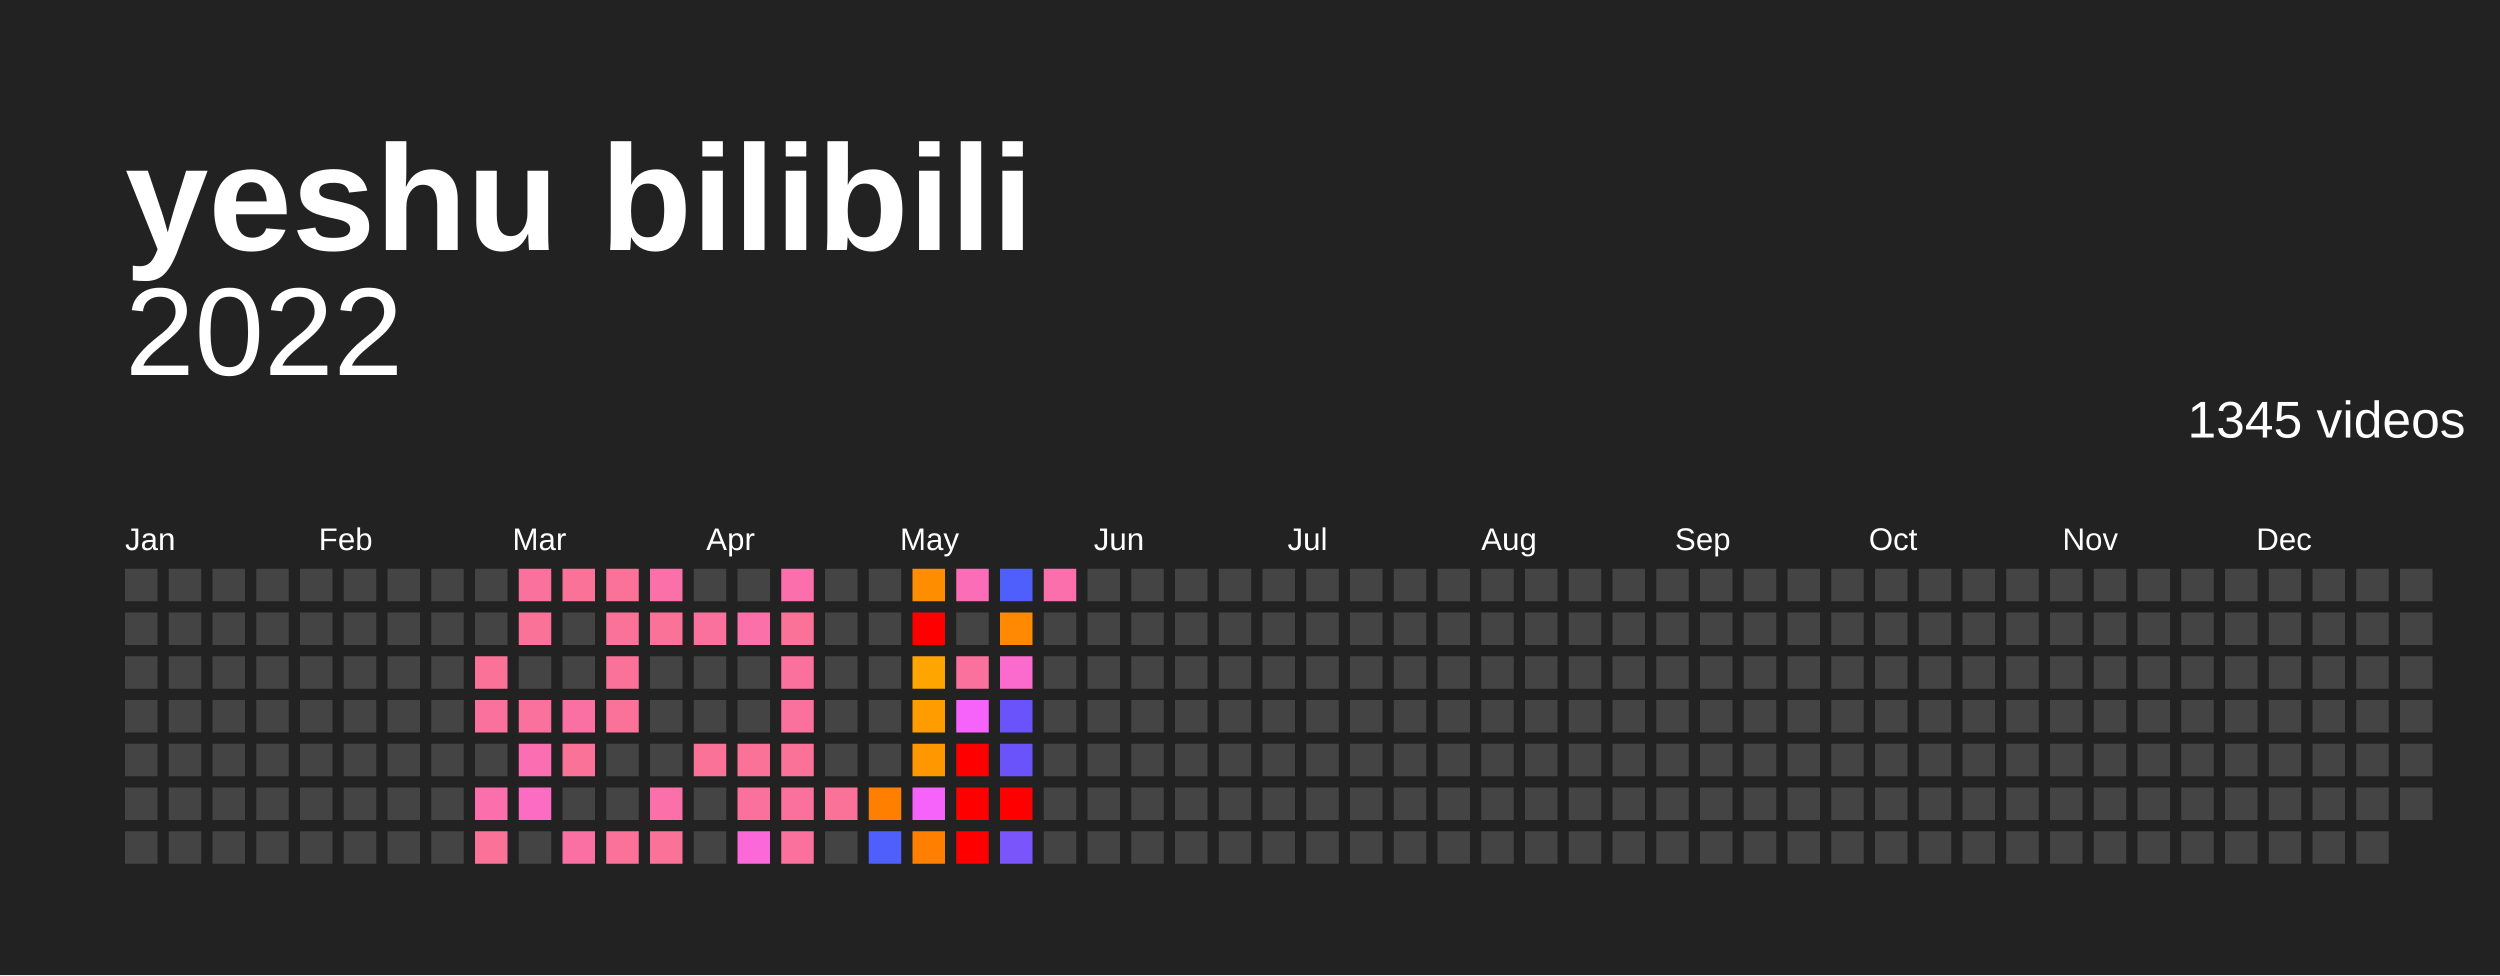
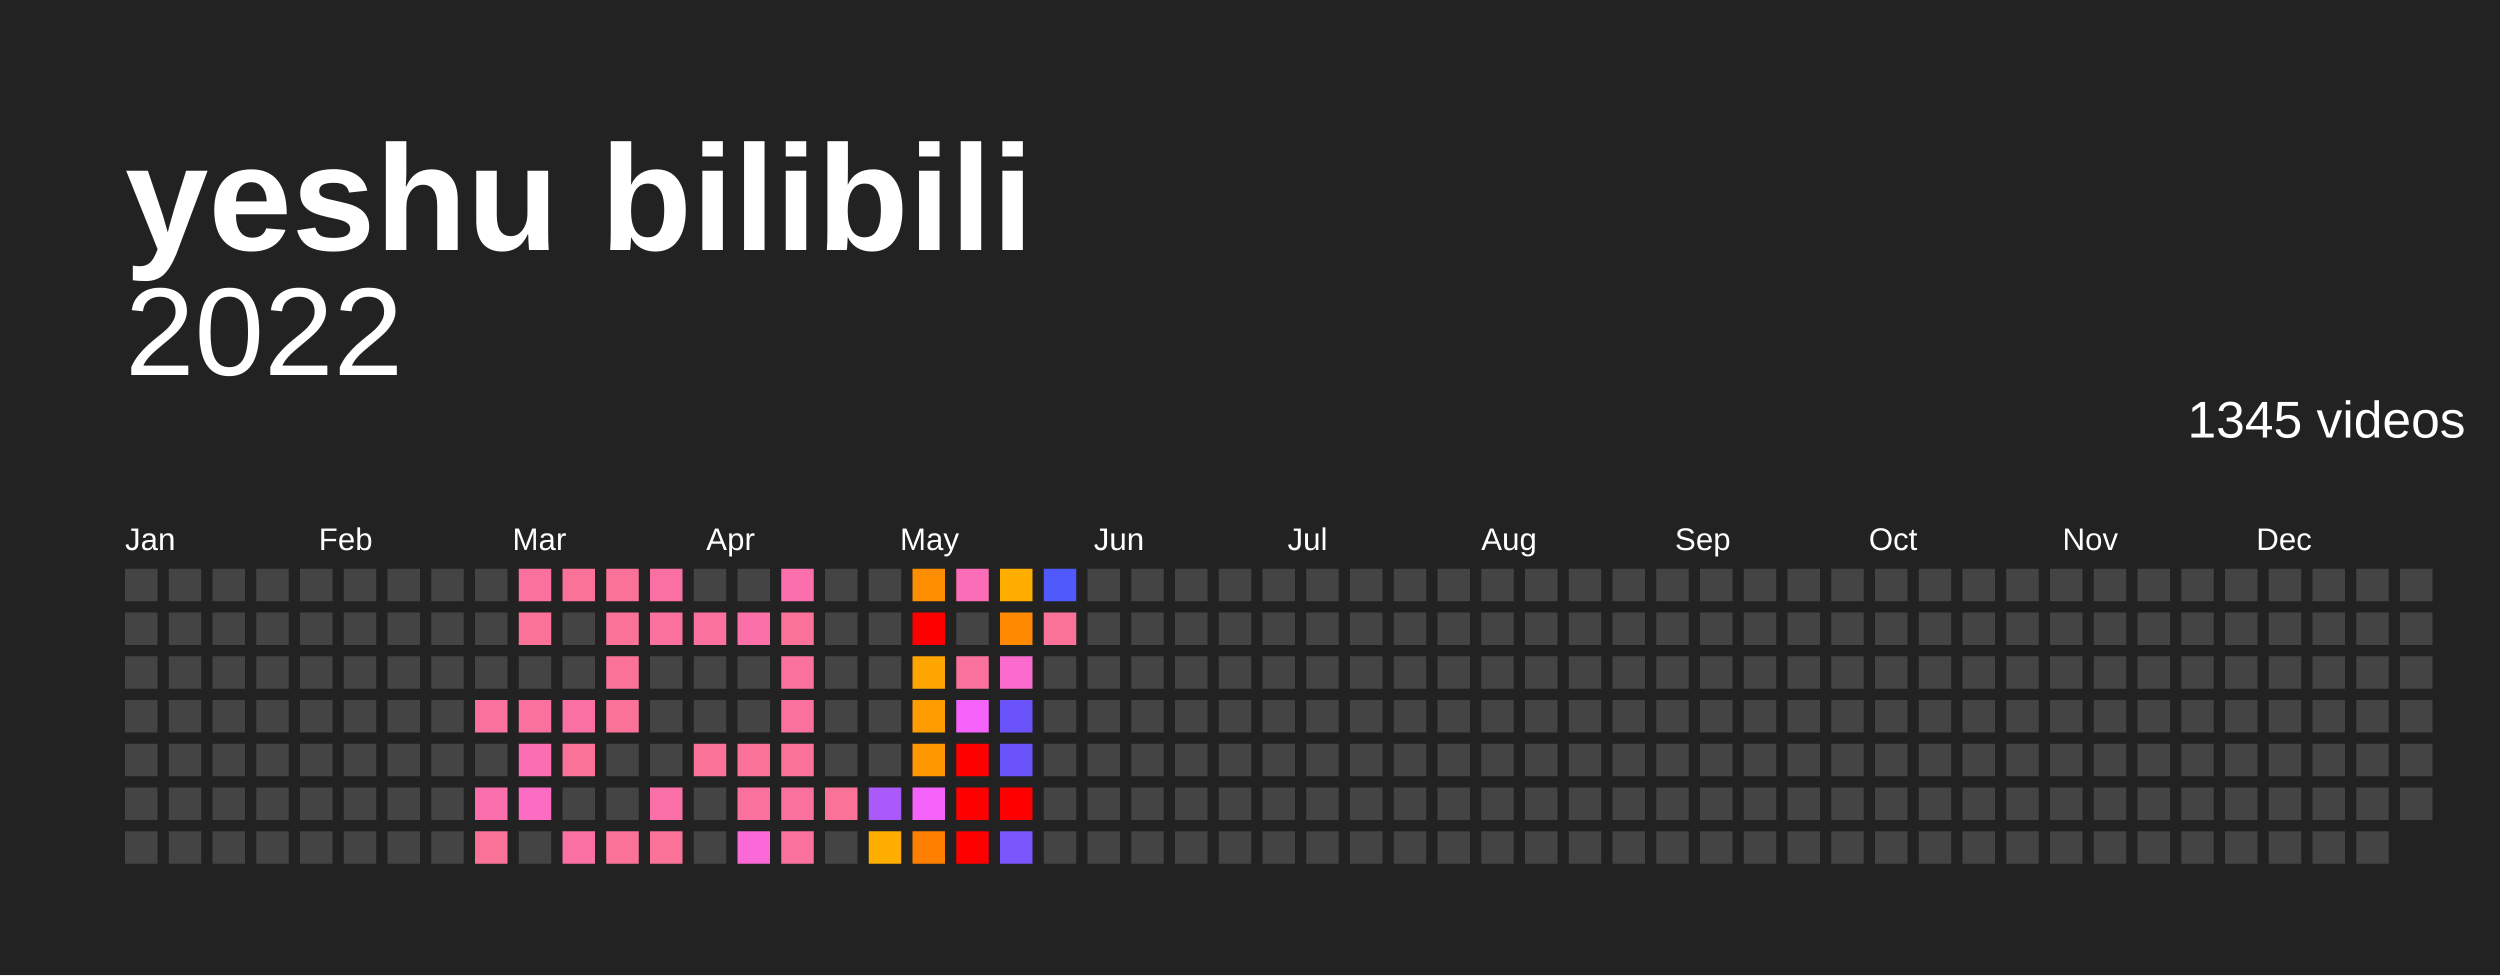
<svg xmlns="http://www.w3.org/2000/svg" baseProfile="full" height="78mm" version="1.1" viewBox="0,0,200,78" width="200mm">
  <defs />
  <rect fill="#222222" height="78" width="200" x="0" y="0" />
  <text fill="#FFFFFF" style="font-size:12px; font-family:Arial; font-weight:bold;" x="10" y="20">yeshu bilibili</text>
  <text alignment-baseline="hanging" fill="#FFFFFF" style="font-size:10.0px; font-family:Arial;" x="10" y="30">2022</text>
  <text alignment-baseline="hanging" fill="#FFFFFF" style="font-size:4.125px; font-family:Arial;" x="175" y="35">1345 videos</text>
  <text fill="#FFFFFF" style="font-size:2.5px; font-family:Arial" x="10.0" y="44">Jan</text>
  <text fill="#FFFFFF" style="font-size:2.5px; font-family:Arial" x="25.5" y="44">Feb</text>
  <text fill="#FFFFFF" style="font-size:2.5px; font-family:Arial" x="41.0" y="44">Mar</text>
  <text fill="#FFFFFF" style="font-size:2.5px; font-family:Arial" x="56.5" y="44">Apr</text>
  <text fill="#FFFFFF" style="font-size:2.5px; font-family:Arial" x="72.0" y="44">May</text>
  <text fill="#FFFFFF" style="font-size:2.5px; font-family:Arial" x="87.5" y="44">Jun</text>
  <text fill="#FFFFFF" style="font-size:2.5px; font-family:Arial" x="103.0" y="44">Jul</text>
  <text fill="#FFFFFF" style="font-size:2.5px; font-family:Arial" x="118.5" y="44">Aug</text>
  <text fill="#FFFFFF" style="font-size:2.5px; font-family:Arial" x="134.0" y="44">Sep</text>
  <text fill="#FFFFFF" style="font-size:2.5px; font-family:Arial" x="149.5" y="44">Oct</text>
  <text fill="#FFFFFF" style="font-size:2.5px; font-family:Arial" x="165.0" y="44">Nov</text>
  <text fill="#FFFFFF" style="font-size:2.5px; font-family:Arial" x="180.5" y="44">Dec</text>
  <rect fill="#444444" height="2.6" width="2.6" x="10.0" y="45.5" />
  <rect fill="#444444" height="2.6" width="2.6" x="10.0" y="49.0" />
  <rect fill="#444444" height="2.6" width="2.6" x="10.0" y="52.5" />
  <rect fill="#444444" height="2.6" width="2.6" x="10.0" y="56.0" />
  <rect fill="#444444" height="2.6" width="2.6" x="10.0" y="59.5" />
  <rect fill="#444444" height="2.6" width="2.6" x="10.0" y="63.0" />
  <rect fill="#444444" height="2.6" width="2.6" x="10.0" y="66.5" />
  <rect fill="#444444" height="2.6" width="2.6" x="13.5" y="45.5" />
  <rect fill="#444444" height="2.6" width="2.6" x="13.5" y="49.0" />
  <rect fill="#444444" height="2.6" width="2.6" x="13.5" y="52.5" />
  <rect fill="#444444" height="2.6" width="2.6" x="13.5" y="56.0" />
  <rect fill="#444444" height="2.6" width="2.6" x="13.5" y="59.5" />
  <rect fill="#444444" height="2.6" width="2.6" x="13.5" y="63.0" />
  <rect fill="#444444" height="2.6" width="2.6" x="13.5" y="66.5" />
  <rect fill="#444444" height="2.6" width="2.6" x="17.0" y="45.5" />
  <rect fill="#444444" height="2.6" width="2.6" x="17.0" y="49.0" />
  <rect fill="#444444" height="2.6" width="2.6" x="17.0" y="52.5" />
  <rect fill="#444444" height="2.6" width="2.6" x="17.0" y="56.0" />
  <rect fill="#444444" height="2.6" width="2.6" x="17.0" y="59.5" />
  <rect fill="#444444" height="2.6" width="2.6" x="17.0" y="63.0" />
  <rect fill="#444444" height="2.6" width="2.6" x="17.0" y="66.5" />
  <rect fill="#444444" height="2.6" width="2.6" x="20.5" y="45.5" />
  <rect fill="#444444" height="2.6" width="2.6" x="20.5" y="49.0" />
  <rect fill="#444444" height="2.6" width="2.6" x="20.5" y="52.5" />
  <rect fill="#444444" height="2.6" width="2.6" x="20.5" y="56.0" />
  <rect fill="#444444" height="2.6" width="2.6" x="20.5" y="59.5" />
  <rect fill="#444444" height="2.6" width="2.6" x="20.5" y="63.0" />
  <rect fill="#444444" height="2.6" width="2.6" x="20.5" y="66.5" />
  <rect fill="#444444" height="2.6" width="2.6" x="24.0" y="45.5" />
  <rect fill="#444444" height="2.6" width="2.6" x="24.0" y="49.0" />
  <rect fill="#444444" height="2.6" width="2.6" x="24.0" y="52.5" />
  <rect fill="#444444" height="2.6" width="2.6" x="24.0" y="56.0" />
  <rect fill="#444444" height="2.6" width="2.6" x="24.0" y="59.5" />
  <rect fill="#444444" height="2.6" width="2.6" x="24.0" y="63.0" />
  <rect fill="#444444" height="2.6" width="2.6" x="24.0" y="66.5" />
  <rect fill="#444444" height="2.6" width="2.6" x="27.5" y="45.5" />
  <rect fill="#444444" height="2.6" width="2.6" x="27.5" y="49.0" />
  <rect fill="#444444" height="2.6" width="2.6" x="27.5" y="52.5" />
  <rect fill="#444444" height="2.6" width="2.6" x="27.5" y="56.0" />
  <rect fill="#444444" height="2.6" width="2.6" x="27.5" y="59.5" />
  <rect fill="#444444" height="2.6" width="2.6" x="27.5" y="63.0" />
  <rect fill="#444444" height="2.6" width="2.6" x="27.5" y="66.5" />
  <rect fill="#444444" height="2.6" width="2.6" x="31.0" y="45.5" />
  <rect fill="#444444" height="2.6" width="2.6" x="31.0" y="49.0" />
  <rect fill="#444444" height="2.6" width="2.6" x="31.0" y="52.5" />
  <rect fill="#444444" height="2.6" width="2.6" x="31.0" y="56.0" />
  <rect fill="#444444" height="2.6" width="2.6" x="31.0" y="59.5" />
  <rect fill="#444444" height="2.6" width="2.6" x="31.0" y="63.0" />
  <rect fill="#444444" height="2.6" width="2.6" x="31.0" y="66.5" />
  <rect fill="#444444" height="2.6" width="2.6" x="34.5" y="45.5" />
  <rect fill="#444444" height="2.6" width="2.6" x="34.5" y="49.0" />
  <rect fill="#444444" height="2.6" width="2.6" x="34.5" y="52.5" />
  <rect fill="#444444" height="2.6" width="2.6" x="34.5" y="56.0" />
  <rect fill="#444444" height="2.6" width="2.6" x="34.5" y="59.5" />
  <rect fill="#444444" height="2.6" width="2.6" x="34.5" y="63.0" />
  <rect fill="#444444" height="2.6" width="2.6" x="34.5" y="66.5" />
  <rect fill="#444444" height="2.6" width="2.6" x="38.0" y="45.5" />
  <rect fill="#444444" height="2.6" width="2.6" x="38.0" y="49.0" />
-   <rect fill="#fb7299" height="2.6" width="2.6" x="38.0" y="52.5" />
+   <rect fill="#444444" height="2.6" width="2.6" x="38.0" y="52.5" />
  <rect fill="#fb719e" height="2.6" width="2.6" x="38.0" y="56.0" />
  <rect fill="#444444" height="2.6" width="2.6" x="38.0" y="59.5" />
  <rect fill="#fb6fad" height="2.6" width="2.6" x="38.0" y="63.0" />
  <rect fill="#fb7299" height="2.6" width="2.6" x="38.0" y="66.5" />
  <rect fill="#fb719e" height="2.6" width="2.6" x="41.5" y="45.5" />
  <rect fill="#fb7299" height="2.6" width="2.6" x="41.5" y="49.0" />
  <rect fill="#444444" height="2.6" width="2.6" x="41.5" y="52.5" />
  <rect fill="#fb719e" height="2.6" width="2.6" x="41.5" y="56.0" />
  <rect fill="#fb6eb2" height="2.6" width="2.6" x="41.5" y="59.5" />
  <rect fill="#fb6cc2" height="2.6" width="2.6" x="41.5" y="63.0" />
  <rect fill="#444444" height="2.6" width="2.6" x="41.5" y="66.5" />
  <rect fill="#fb7299" height="2.6" width="2.6" x="45.0" y="45.5" />
  <rect fill="#444444" height="2.6" width="2.6" x="45.0" y="49.0" />
  <rect fill="#444444" height="2.6" width="2.6" x="45.0" y="52.5" />
  <rect fill="#fb70a3" height="2.6" width="2.6" x="45.0" y="56.0" />
  <rect fill="#fb7299" height="2.6" width="2.6" x="45.0" y="59.5" />
  <rect fill="#444444" height="2.6" width="2.6" x="45.0" y="63.0" />
  <rect fill="#fb70a3" height="2.6" width="2.6" x="45.0" y="66.5" />
  <rect fill="#fb7299" height="2.6" width="2.6" x="48.5" y="45.5" />
  <rect fill="#fb7299" height="2.6" width="2.6" x="48.5" y="49.0" />
  <rect fill="#fb7299" height="2.6" width="2.6" x="48.5" y="52.5" />
  <rect fill="#fb7299" height="2.6" width="2.6" x="48.5" y="56.0" />
  <rect fill="#444444" height="2.6" width="2.6" x="48.5" y="59.5" />
  <rect fill="#444444" height="2.6" width="2.6" x="48.5" y="63.0" />
  <rect fill="#fb7299" height="2.6" width="2.6" x="48.5" y="66.5" />
-   <rect fill="#fb70a8" height="2.6" width="2.6" x="52.0" y="45.5" />
-   <rect fill="#fb7299" height="2.6" width="2.6" x="52.0" y="49.0" />
+   <rect fill="#fb70a3" height="2.6" width="2.6" x="52.0" y="45.5" />
+   <rect fill="#fb719e" height="2.6" width="2.6" x="52.0" y="49.0" />
  <rect fill="#444444" height="2.6" width="2.6" x="52.0" y="52.5" />
  <rect fill="#444444" height="2.6" width="2.6" x="52.0" y="56.0" />
  <rect fill="#444444" height="2.6" width="2.6" x="52.0" y="59.5" />
  <rect fill="#fb70a8" height="2.6" width="2.6" x="52.0" y="63.0" />
  <rect fill="#fb7299" height="2.6" width="2.6" x="52.0" y="66.5" />
  <rect fill="#444444" height="2.6" width="2.6" x="55.5" y="45.5" />
  <rect fill="#fb719e" height="2.6" width="2.6" x="55.5" y="49.0" />
  <rect fill="#444444" height="2.6" width="2.6" x="55.5" y="52.5" />
  <rect fill="#444444" height="2.6" width="2.6" x="55.5" y="56.0" />
  <rect fill="#fb7299" height="2.6" width="2.6" x="55.5" y="59.5" />
  <rect fill="#444444" height="2.6" width="2.6" x="55.5" y="63.0" />
  <rect fill="#444444" height="2.6" width="2.6" x="55.5" y="66.5" />
  <rect fill="#444444" height="2.6" width="2.6" x="59.0" y="45.5" />
  <rect fill="#fb70a8" height="2.6" width="2.6" x="59.0" y="49.0" />
  <rect fill="#444444" height="2.6" width="2.6" x="59.0" y="52.5" />
  <rect fill="#444444" height="2.6" width="2.6" x="59.0" y="56.0" />
  <rect fill="#fb7299" height="2.6" width="2.6" x="59.0" y="59.5" />
  <rect fill="#fb719e" height="2.6" width="2.6" x="59.0" y="63.0" />
  <rect fill="#fb69d8" height="2.6" width="2.6" x="59.0" y="66.5" />
  <rect fill="#fb6fad" height="2.6" width="2.6" x="62.5" y="45.5" />
  <rect fill="#fb7299" height="2.6" width="2.6" x="62.5" y="49.0" />
  <rect fill="#fb719e" height="2.6" width="2.6" x="62.5" y="52.5" />
  <rect fill="#fb719e" height="2.6" width="2.6" x="62.5" y="56.0" />
  <rect fill="#fb7299" height="2.6" width="2.6" x="62.5" y="59.5" />
  <rect fill="#fb719e" height="2.6" width="2.6" x="62.5" y="63.0" />
  <rect fill="#fb719e" height="2.6" width="2.6" x="62.5" y="66.5" />
  <rect fill="#444444" height="2.6" width="2.6" x="66.0" y="45.5" />
  <rect fill="#444444" height="2.6" width="2.6" x="66.0" y="49.0" />
  <rect fill="#444444" height="2.6" width="2.6" x="66.0" y="52.5" />
  <rect fill="#444444" height="2.6" width="2.6" x="66.0" y="56.0" />
  <rect fill="#444444" height="2.6" width="2.6" x="66.0" y="59.5" />
  <rect fill="#fb7299" height="2.6" width="2.6" x="66.0" y="63.0" />
  <rect fill="#444444" height="2.6" width="2.6" x="66.0" y="66.5" />
  <rect fill="#444444" height="2.6" width="2.6" x="69.5" y="45.5" />
  <rect fill="#444444" height="2.6" width="2.6" x="69.5" y="49.0" />
  <rect fill="#444444" height="2.6" width="2.6" x="69.5" y="52.5" />
  <rect fill="#444444" height="2.6" width="2.6" x="69.5" y="56.0" />
  <rect fill="#444444" height="2.6" width="2.6" x="69.5" y="59.5" />
-   <rect fill="#ff8000" height="2.6" width="2.6" x="69.5" y="63.0" />
-   <rect fill="#4e5ffc" height="2.6" width="2.6" x="69.5" y="66.5" />
+   <rect fill="#aa5afb" height="2.6" width="2.6" x="69.5" y="63.0" />
+   <rect fill="#ffae00" height="2.6" width="2.6" x="69.5" y="66.5" />
  <rect fill="#ff8d00" height="2.6" width="2.6" x="73.0" y="45.5" />
  <rect fill="red" height="2.6" width="2.6" x="73.0" y="49.0" />
  <rect fill="#ffa500" height="2.6" width="2.6" x="73.0" y="52.5" />
  <rect fill="#ff9d00" height="2.6" width="2.6" x="73.0" y="56.0" />
  <rect fill="#ff9700" height="2.6" width="2.6" x="73.0" y="59.5" />
  <rect fill="#f663fb" height="2.6" width="2.6" x="73.0" y="63.0" />
  <rect fill="#ff7f00" height="2.6" width="2.6" x="73.0" y="66.5" />
  <rect fill="#fb6db7" height="2.6" width="2.6" x="76.5" y="45.5" />
  <rect fill="#444444" height="2.6" width="2.6" x="76.5" y="49.0" />
  <rect fill="#fb719e" height="2.6" width="2.6" x="76.5" y="52.5" />
  <rect fill="#f663fb" height="2.6" width="2.6" x="76.5" y="56.0" />
  <rect fill="red" height="2.6" width="2.6" x="76.5" y="59.5" />
  <rect fill="red" height="2.6" width="2.6" x="76.5" y="63.0" />
  <rect fill="red" height="2.6" width="2.6" x="76.5" y="66.5" />
-   <rect fill="#4e5ffc" height="2.6" width="2.6" x="80.0" y="45.5" />
+   <rect fill="#ffae00" height="2.6" width="2.6" x="80.0" y="45.5" />
  <rect fill="#ff8900" height="2.6" width="2.6" x="80.0" y="49.0" />
  <rect fill="#fb6acd" height="2.6" width="2.6" x="80.0" y="52.5" />
  <rect fill="#6b53fb" height="2.6" width="2.6" x="80.0" y="56.0" />
  <rect fill="#6b53fb" height="2.6" width="2.6" x="80.0" y="59.5" />
  <rect fill="red" height="2.6" width="2.6" x="80.0" y="63.0" />
  <rect fill="#7955fb" height="2.6" width="2.6" x="80.0" y="66.5" />
-   <rect fill="#fb6fad" height="2.6" width="2.6" x="83.5" y="45.5" />
-   <rect fill="#444444" height="2.6" width="2.6" x="83.5" y="49.0" />
+   <rect fill="#4f59fc" height="2.6" width="2.6" x="83.5" y="45.5" />
+   <rect fill="#fb7299" height="2.6" width="2.6" x="83.5" y="49.0" />
  <rect fill="#444444" height="2.6" width="2.6" x="83.5" y="52.5" />
  <rect fill="#444444" height="2.6" width="2.6" x="83.5" y="56.0" />
  <rect fill="#444444" height="2.6" width="2.6" x="83.5" y="59.5" />
  <rect fill="#444444" height="2.6" width="2.6" x="83.5" y="63.0" />
  <rect fill="#444444" height="2.6" width="2.6" x="83.5" y="66.5" />
  <rect fill="#444444" height="2.6" width="2.6" x="87.0" y="45.5" />
  <rect fill="#444444" height="2.6" width="2.6" x="87.0" y="49.0" />
  <rect fill="#444444" height="2.6" width="2.6" x="87.0" y="52.5" />
  <rect fill="#444444" height="2.6" width="2.6" x="87.0" y="56.0" />
  <rect fill="#444444" height="2.6" width="2.6" x="87.0" y="59.5" />
  <rect fill="#444444" height="2.6" width="2.6" x="87.0" y="63.0" />
  <rect fill="#444444" height="2.6" width="2.6" x="87.0" y="66.5" />
  <rect fill="#444444" height="2.6" width="2.6" x="90.5" y="45.5" />
  <rect fill="#444444" height="2.6" width="2.6" x="90.5" y="49.0" />
  <rect fill="#444444" height="2.6" width="2.6" x="90.5" y="52.5" />
  <rect fill="#444444" height="2.6" width="2.6" x="90.5" y="56.0" />
  <rect fill="#444444" height="2.6" width="2.6" x="90.5" y="59.5" />
  <rect fill="#444444" height="2.6" width="2.6" x="90.5" y="63.0" />
  <rect fill="#444444" height="2.6" width="2.6" x="90.5" y="66.5" />
  <rect fill="#444444" height="2.6" width="2.6" x="94.0" y="45.5" />
  <rect fill="#444444" height="2.6" width="2.6" x="94.0" y="49.0" />
  <rect fill="#444444" height="2.6" width="2.6" x="94.0" y="52.5" />
  <rect fill="#444444" height="2.6" width="2.6" x="94.0" y="56.0" />
  <rect fill="#444444" height="2.6" width="2.6" x="94.0" y="59.5" />
  <rect fill="#444444" height="2.6" width="2.6" x="94.0" y="63.0" />
  <rect fill="#444444" height="2.6" width="2.6" x="94.0" y="66.5" />
  <rect fill="#444444" height="2.6" width="2.6" x="97.5" y="45.5" />
  <rect fill="#444444" height="2.6" width="2.6" x="97.5" y="49.0" />
  <rect fill="#444444" height="2.6" width="2.6" x="97.5" y="52.5" />
  <rect fill="#444444" height="2.6" width="2.6" x="97.5" y="56.0" />
  <rect fill="#444444" height="2.6" width="2.6" x="97.5" y="59.5" />
  <rect fill="#444444" height="2.6" width="2.6" x="97.5" y="63.0" />
  <rect fill="#444444" height="2.6" width="2.6" x="97.5" y="66.5" />
  <rect fill="#444444" height="2.6" width="2.6" x="101.0" y="45.5" />
  <rect fill="#444444" height="2.6" width="2.6" x="101.0" y="49.0" />
  <rect fill="#444444" height="2.6" width="2.6" x="101.0" y="52.5" />
  <rect fill="#444444" height="2.6" width="2.6" x="101.0" y="56.0" />
  <rect fill="#444444" height="2.6" width="2.6" x="101.0" y="59.5" />
  <rect fill="#444444" height="2.6" width="2.6" x="101.0" y="63.0" />
  <rect fill="#444444" height="2.6" width="2.6" x="101.0" y="66.5" />
  <rect fill="#444444" height="2.6" width="2.6" x="104.5" y="45.5" />
  <rect fill="#444444" height="2.6" width="2.6" x="104.5" y="49.0" />
  <rect fill="#444444" height="2.6" width="2.6" x="104.5" y="52.5" />
  <rect fill="#444444" height="2.6" width="2.6" x="104.5" y="56.0" />
  <rect fill="#444444" height="2.6" width="2.6" x="104.5" y="59.5" />
  <rect fill="#444444" height="2.6" width="2.6" x="104.5" y="63.0" />
  <rect fill="#444444" height="2.6" width="2.6" x="104.5" y="66.5" />
  <rect fill="#444444" height="2.6" width="2.6" x="108.0" y="45.5" />
  <rect fill="#444444" height="2.6" width="2.6" x="108.0" y="49.0" />
  <rect fill="#444444" height="2.6" width="2.6" x="108.0" y="52.5" />
  <rect fill="#444444" height="2.6" width="2.6" x="108.0" y="56.0" />
  <rect fill="#444444" height="2.6" width="2.6" x="108.0" y="59.5" />
  <rect fill="#444444" height="2.6" width="2.6" x="108.0" y="63.0" />
  <rect fill="#444444" height="2.6" width="2.6" x="108.0" y="66.5" />
  <rect fill="#444444" height="2.6" width="2.6" x="111.5" y="45.5" />
  <rect fill="#444444" height="2.6" width="2.6" x="111.5" y="49.0" />
  <rect fill="#444444" height="2.6" width="2.6" x="111.5" y="52.5" />
  <rect fill="#444444" height="2.6" width="2.6" x="111.5" y="56.0" />
  <rect fill="#444444" height="2.6" width="2.6" x="111.5" y="59.5" />
  <rect fill="#444444" height="2.6" width="2.6" x="111.5" y="63.0" />
  <rect fill="#444444" height="2.6" width="2.6" x="111.5" y="66.5" />
  <rect fill="#444444" height="2.6" width="2.6" x="115.0" y="45.5" />
  <rect fill="#444444" height="2.6" width="2.6" x="115.0" y="49.0" />
  <rect fill="#444444" height="2.6" width="2.6" x="115.0" y="52.5" />
  <rect fill="#444444" height="2.6" width="2.6" x="115.0" y="56.0" />
  <rect fill="#444444" height="2.6" width="2.6" x="115.0" y="59.5" />
  <rect fill="#444444" height="2.6" width="2.6" x="115.0" y="63.0" />
  <rect fill="#444444" height="2.6" width="2.6" x="115.0" y="66.5" />
  <rect fill="#444444" height="2.6" width="2.6" x="118.5" y="45.5" />
  <rect fill="#444444" height="2.6" width="2.6" x="118.5" y="49.0" />
  <rect fill="#444444" height="2.6" width="2.6" x="118.5" y="52.5" />
  <rect fill="#444444" height="2.6" width="2.6" x="118.5" y="56.0" />
  <rect fill="#444444" height="2.6" width="2.6" x="118.5" y="59.5" />
  <rect fill="#444444" height="2.6" width="2.6" x="118.5" y="63.0" />
  <rect fill="#444444" height="2.6" width="2.6" x="118.5" y="66.5" />
  <rect fill="#444444" height="2.6" width="2.6" x="122.0" y="45.5" />
  <rect fill="#444444" height="2.6" width="2.6" x="122.0" y="49.0" />
  <rect fill="#444444" height="2.6" width="2.6" x="122.0" y="52.5" />
  <rect fill="#444444" height="2.6" width="2.6" x="122.0" y="56.0" />
  <rect fill="#444444" height="2.6" width="2.6" x="122.0" y="59.5" />
  <rect fill="#444444" height="2.6" width="2.6" x="122.0" y="63.0" />
  <rect fill="#444444" height="2.6" width="2.6" x="122.0" y="66.5" />
  <rect fill="#444444" height="2.6" width="2.6" x="125.5" y="45.5" />
  <rect fill="#444444" height="2.6" width="2.6" x="125.5" y="49.0" />
  <rect fill="#444444" height="2.6" width="2.6" x="125.5" y="52.5" />
  <rect fill="#444444" height="2.6" width="2.6" x="125.5" y="56.0" />
  <rect fill="#444444" height="2.6" width="2.6" x="125.5" y="59.5" />
  <rect fill="#444444" height="2.6" width="2.6" x="125.5" y="63.0" />
  <rect fill="#444444" height="2.6" width="2.6" x="125.5" y="66.5" />
  <rect fill="#444444" height="2.6" width="2.6" x="129.0" y="45.5" />
  <rect fill="#444444" height="2.6" width="2.6" x="129.0" y="49.0" />
  <rect fill="#444444" height="2.6" width="2.6" x="129.0" y="52.5" />
  <rect fill="#444444" height="2.6" width="2.6" x="129.0" y="56.0" />
  <rect fill="#444444" height="2.6" width="2.6" x="129.0" y="59.5" />
  <rect fill="#444444" height="2.6" width="2.6" x="129.0" y="63.0" />
  <rect fill="#444444" height="2.6" width="2.6" x="129.0" y="66.5" />
  <rect fill="#444444" height="2.6" width="2.6" x="132.5" y="45.5" />
  <rect fill="#444444" height="2.6" width="2.6" x="132.5" y="49.0" />
  <rect fill="#444444" height="2.6" width="2.6" x="132.5" y="52.5" />
  <rect fill="#444444" height="2.6" width="2.6" x="132.5" y="56.0" />
  <rect fill="#444444" height="2.6" width="2.6" x="132.5" y="59.5" />
  <rect fill="#444444" height="2.6" width="2.6" x="132.5" y="63.0" />
  <rect fill="#444444" height="2.6" width="2.6" x="132.5" y="66.5" />
  <rect fill="#444444" height="2.6" width="2.6" x="136.0" y="45.5" />
  <rect fill="#444444" height="2.6" width="2.6" x="136.0" y="49.0" />
  <rect fill="#444444" height="2.6" width="2.6" x="136.0" y="52.5" />
  <rect fill="#444444" height="2.6" width="2.6" x="136.0" y="56.0" />
  <rect fill="#444444" height="2.6" width="2.6" x="136.0" y="59.5" />
  <rect fill="#444444" height="2.6" width="2.6" x="136.0" y="63.0" />
  <rect fill="#444444" height="2.6" width="2.6" x="136.0" y="66.5" />
  <rect fill="#444444" height="2.6" width="2.6" x="139.5" y="45.5" />
  <rect fill="#444444" height="2.6" width="2.6" x="139.5" y="49.0" />
  <rect fill="#444444" height="2.6" width="2.6" x="139.5" y="52.5" />
  <rect fill="#444444" height="2.6" width="2.6" x="139.5" y="56.0" />
  <rect fill="#444444" height="2.6" width="2.6" x="139.5" y="59.5" />
  <rect fill="#444444" height="2.6" width="2.6" x="139.5" y="63.0" />
  <rect fill="#444444" height="2.6" width="2.6" x="139.5" y="66.5" />
  <rect fill="#444444" height="2.6" width="2.6" x="143.0" y="45.5" />
  <rect fill="#444444" height="2.6" width="2.6" x="143.0" y="49.0" />
  <rect fill="#444444" height="2.6" width="2.6" x="143.0" y="52.5" />
  <rect fill="#444444" height="2.6" width="2.6" x="143.0" y="56.0" />
  <rect fill="#444444" height="2.6" width="2.6" x="143.0" y="59.5" />
  <rect fill="#444444" height="2.6" width="2.6" x="143.0" y="63.0" />
  <rect fill="#444444" height="2.6" width="2.6" x="143.0" y="66.5" />
  <rect fill="#444444" height="2.6" width="2.6" x="146.5" y="45.5" />
  <rect fill="#444444" height="2.6" width="2.6" x="146.5" y="49.0" />
  <rect fill="#444444" height="2.6" width="2.6" x="146.5" y="52.5" />
  <rect fill="#444444" height="2.6" width="2.6" x="146.5" y="56.0" />
  <rect fill="#444444" height="2.6" width="2.6" x="146.5" y="59.5" />
  <rect fill="#444444" height="2.6" width="2.6" x="146.5" y="63.0" />
  <rect fill="#444444" height="2.6" width="2.6" x="146.5" y="66.5" />
  <rect fill="#444444" height="2.6" width="2.6" x="150.0" y="45.5" />
  <rect fill="#444444" height="2.6" width="2.6" x="150.0" y="49.0" />
  <rect fill="#444444" height="2.6" width="2.6" x="150.0" y="52.5" />
  <rect fill="#444444" height="2.6" width="2.6" x="150.0" y="56.0" />
  <rect fill="#444444" height="2.6" width="2.6" x="150.0" y="59.5" />
  <rect fill="#444444" height="2.6" width="2.6" x="150.0" y="63.0" />
  <rect fill="#444444" height="2.6" width="2.6" x="150.0" y="66.5" />
  <rect fill="#444444" height="2.6" width="2.6" x="153.5" y="45.5" />
  <rect fill="#444444" height="2.6" width="2.6" x="153.5" y="49.0" />
  <rect fill="#444444" height="2.6" width="2.6" x="153.5" y="52.5" />
  <rect fill="#444444" height="2.6" width="2.6" x="153.5" y="56.0" />
  <rect fill="#444444" height="2.6" width="2.6" x="153.5" y="59.5" />
  <rect fill="#444444" height="2.6" width="2.6" x="153.5" y="63.0" />
  <rect fill="#444444" height="2.6" width="2.6" x="153.5" y="66.5" />
  <rect fill="#444444" height="2.6" width="2.6" x="157.0" y="45.5" />
  <rect fill="#444444" height="2.6" width="2.6" x="157.0" y="49.0" />
  <rect fill="#444444" height="2.6" width="2.6" x="157.0" y="52.5" />
  <rect fill="#444444" height="2.6" width="2.6" x="157.0" y="56.0" />
  <rect fill="#444444" height="2.6" width="2.6" x="157.0" y="59.5" />
  <rect fill="#444444" height="2.6" width="2.6" x="157.0" y="63.0" />
  <rect fill="#444444" height="2.6" width="2.6" x="157.0" y="66.5" />
  <rect fill="#444444" height="2.6" width="2.6" x="160.5" y="45.5" />
  <rect fill="#444444" height="2.6" width="2.6" x="160.5" y="49.0" />
  <rect fill="#444444" height="2.6" width="2.6" x="160.5" y="52.5" />
  <rect fill="#444444" height="2.6" width="2.6" x="160.5" y="56.0" />
  <rect fill="#444444" height="2.6" width="2.6" x="160.5" y="59.5" />
  <rect fill="#444444" height="2.6" width="2.6" x="160.5" y="63.0" />
  <rect fill="#444444" height="2.6" width="2.6" x="160.5" y="66.5" />
  <rect fill="#444444" height="2.6" width="2.6" x="164.0" y="45.5" />
  <rect fill="#444444" height="2.6" width="2.6" x="164.0" y="49.0" />
  <rect fill="#444444" height="2.6" width="2.6" x="164.0" y="52.5" />
  <rect fill="#444444" height="2.6" width="2.6" x="164.0" y="56.0" />
  <rect fill="#444444" height="2.6" width="2.6" x="164.0" y="59.5" />
  <rect fill="#444444" height="2.6" width="2.6" x="164.0" y="63.0" />
  <rect fill="#444444" height="2.6" width="2.6" x="164.0" y="66.5" />
  <rect fill="#444444" height="2.6" width="2.6" x="167.5" y="45.5" />
  <rect fill="#444444" height="2.6" width="2.6" x="167.5" y="49.0" />
  <rect fill="#444444" height="2.6" width="2.6" x="167.5" y="52.5" />
  <rect fill="#444444" height="2.6" width="2.6" x="167.5" y="56.0" />
  <rect fill="#444444" height="2.6" width="2.6" x="167.5" y="59.5" />
  <rect fill="#444444" height="2.6" width="2.6" x="167.5" y="63.0" />
  <rect fill="#444444" height="2.6" width="2.6" x="167.5" y="66.5" />
  <rect fill="#444444" height="2.6" width="2.6" x="171.0" y="45.5" />
  <rect fill="#444444" height="2.6" width="2.6" x="171.0" y="49.0" />
  <rect fill="#444444" height="2.6" width="2.6" x="171.0" y="52.5" />
  <rect fill="#444444" height="2.6" width="2.6" x="171.0" y="56.0" />
  <rect fill="#444444" height="2.6" width="2.6" x="171.0" y="59.5" />
  <rect fill="#444444" height="2.6" width="2.6" x="171.0" y="63.0" />
  <rect fill="#444444" height="2.6" width="2.6" x="171.0" y="66.5" />
  <rect fill="#444444" height="2.6" width="2.6" x="174.5" y="45.5" />
  <rect fill="#444444" height="2.6" width="2.6" x="174.5" y="49.0" />
  <rect fill="#444444" height="2.6" width="2.6" x="174.5" y="52.5" />
  <rect fill="#444444" height="2.6" width="2.6" x="174.5" y="56.0" />
  <rect fill="#444444" height="2.6" width="2.6" x="174.5" y="59.5" />
  <rect fill="#444444" height="2.6" width="2.6" x="174.5" y="63.0" />
  <rect fill="#444444" height="2.6" width="2.6" x="174.5" y="66.5" />
  <rect fill="#444444" height="2.6" width="2.6" x="178.0" y="45.5" />
  <rect fill="#444444" height="2.6" width="2.6" x="178.0" y="49.0" />
  <rect fill="#444444" height="2.6" width="2.6" x="178.0" y="52.5" />
  <rect fill="#444444" height="2.6" width="2.6" x="178.0" y="56.0" />
  <rect fill="#444444" height="2.6" width="2.6" x="178.0" y="59.5" />
  <rect fill="#444444" height="2.6" width="2.6" x="178.0" y="63.0" />
  <rect fill="#444444" height="2.6" width="2.6" x="178.0" y="66.5" />
  <rect fill="#444444" height="2.6" width="2.6" x="181.5" y="45.5" />
  <rect fill="#444444" height="2.6" width="2.6" x="181.5" y="49.0" />
  <rect fill="#444444" height="2.6" width="2.6" x="181.5" y="52.5" />
  <rect fill="#444444" height="2.6" width="2.6" x="181.5" y="56.0" />
  <rect fill="#444444" height="2.6" width="2.6" x="181.5" y="59.5" />
  <rect fill="#444444" height="2.6" width="2.6" x="181.5" y="63.0" />
  <rect fill="#444444" height="2.6" width="2.6" x="181.5" y="66.5" />
  <rect fill="#444444" height="2.6" width="2.6" x="185.0" y="45.5" />
  <rect fill="#444444" height="2.6" width="2.6" x="185.0" y="49.0" />
  <rect fill="#444444" height="2.6" width="2.6" x="185.0" y="52.5" />
  <rect fill="#444444" height="2.6" width="2.6" x="185.0" y="56.0" />
  <rect fill="#444444" height="2.6" width="2.6" x="185.0" y="59.5" />
  <rect fill="#444444" height="2.6" width="2.6" x="185.0" y="63.0" />
  <rect fill="#444444" height="2.6" width="2.6" x="185.0" y="66.5" />
  <rect fill="#444444" height="2.6" width="2.6" x="188.5" y="45.5" />
  <rect fill="#444444" height="2.6" width="2.6" x="188.5" y="49.0" />
  <rect fill="#444444" height="2.6" width="2.6" x="188.5" y="52.5" />
  <rect fill="#444444" height="2.6" width="2.6" x="188.5" y="56.0" />
  <rect fill="#444444" height="2.6" width="2.6" x="188.5" y="59.5" />
  <rect fill="#444444" height="2.6" width="2.6" x="188.5" y="63.0" />
  <rect fill="#444444" height="2.6" width="2.6" x="188.5" y="66.5" />
  <rect fill="#444444" height="2.6" width="2.6" x="192.0" y="45.5" />
  <rect fill="#444444" height="2.6" width="2.6" x="192.0" y="49.0" />
  <rect fill="#444444" height="2.6" width="2.6" x="192.0" y="52.5" />
  <rect fill="#444444" height="2.6" width="2.6" x="192.0" y="56.0" />
  <rect fill="#444444" height="2.6" width="2.6" x="192.0" y="59.5" />
  <rect fill="#444444" height="2.6" width="2.6" x="192.0" y="63.0" />
</svg>
